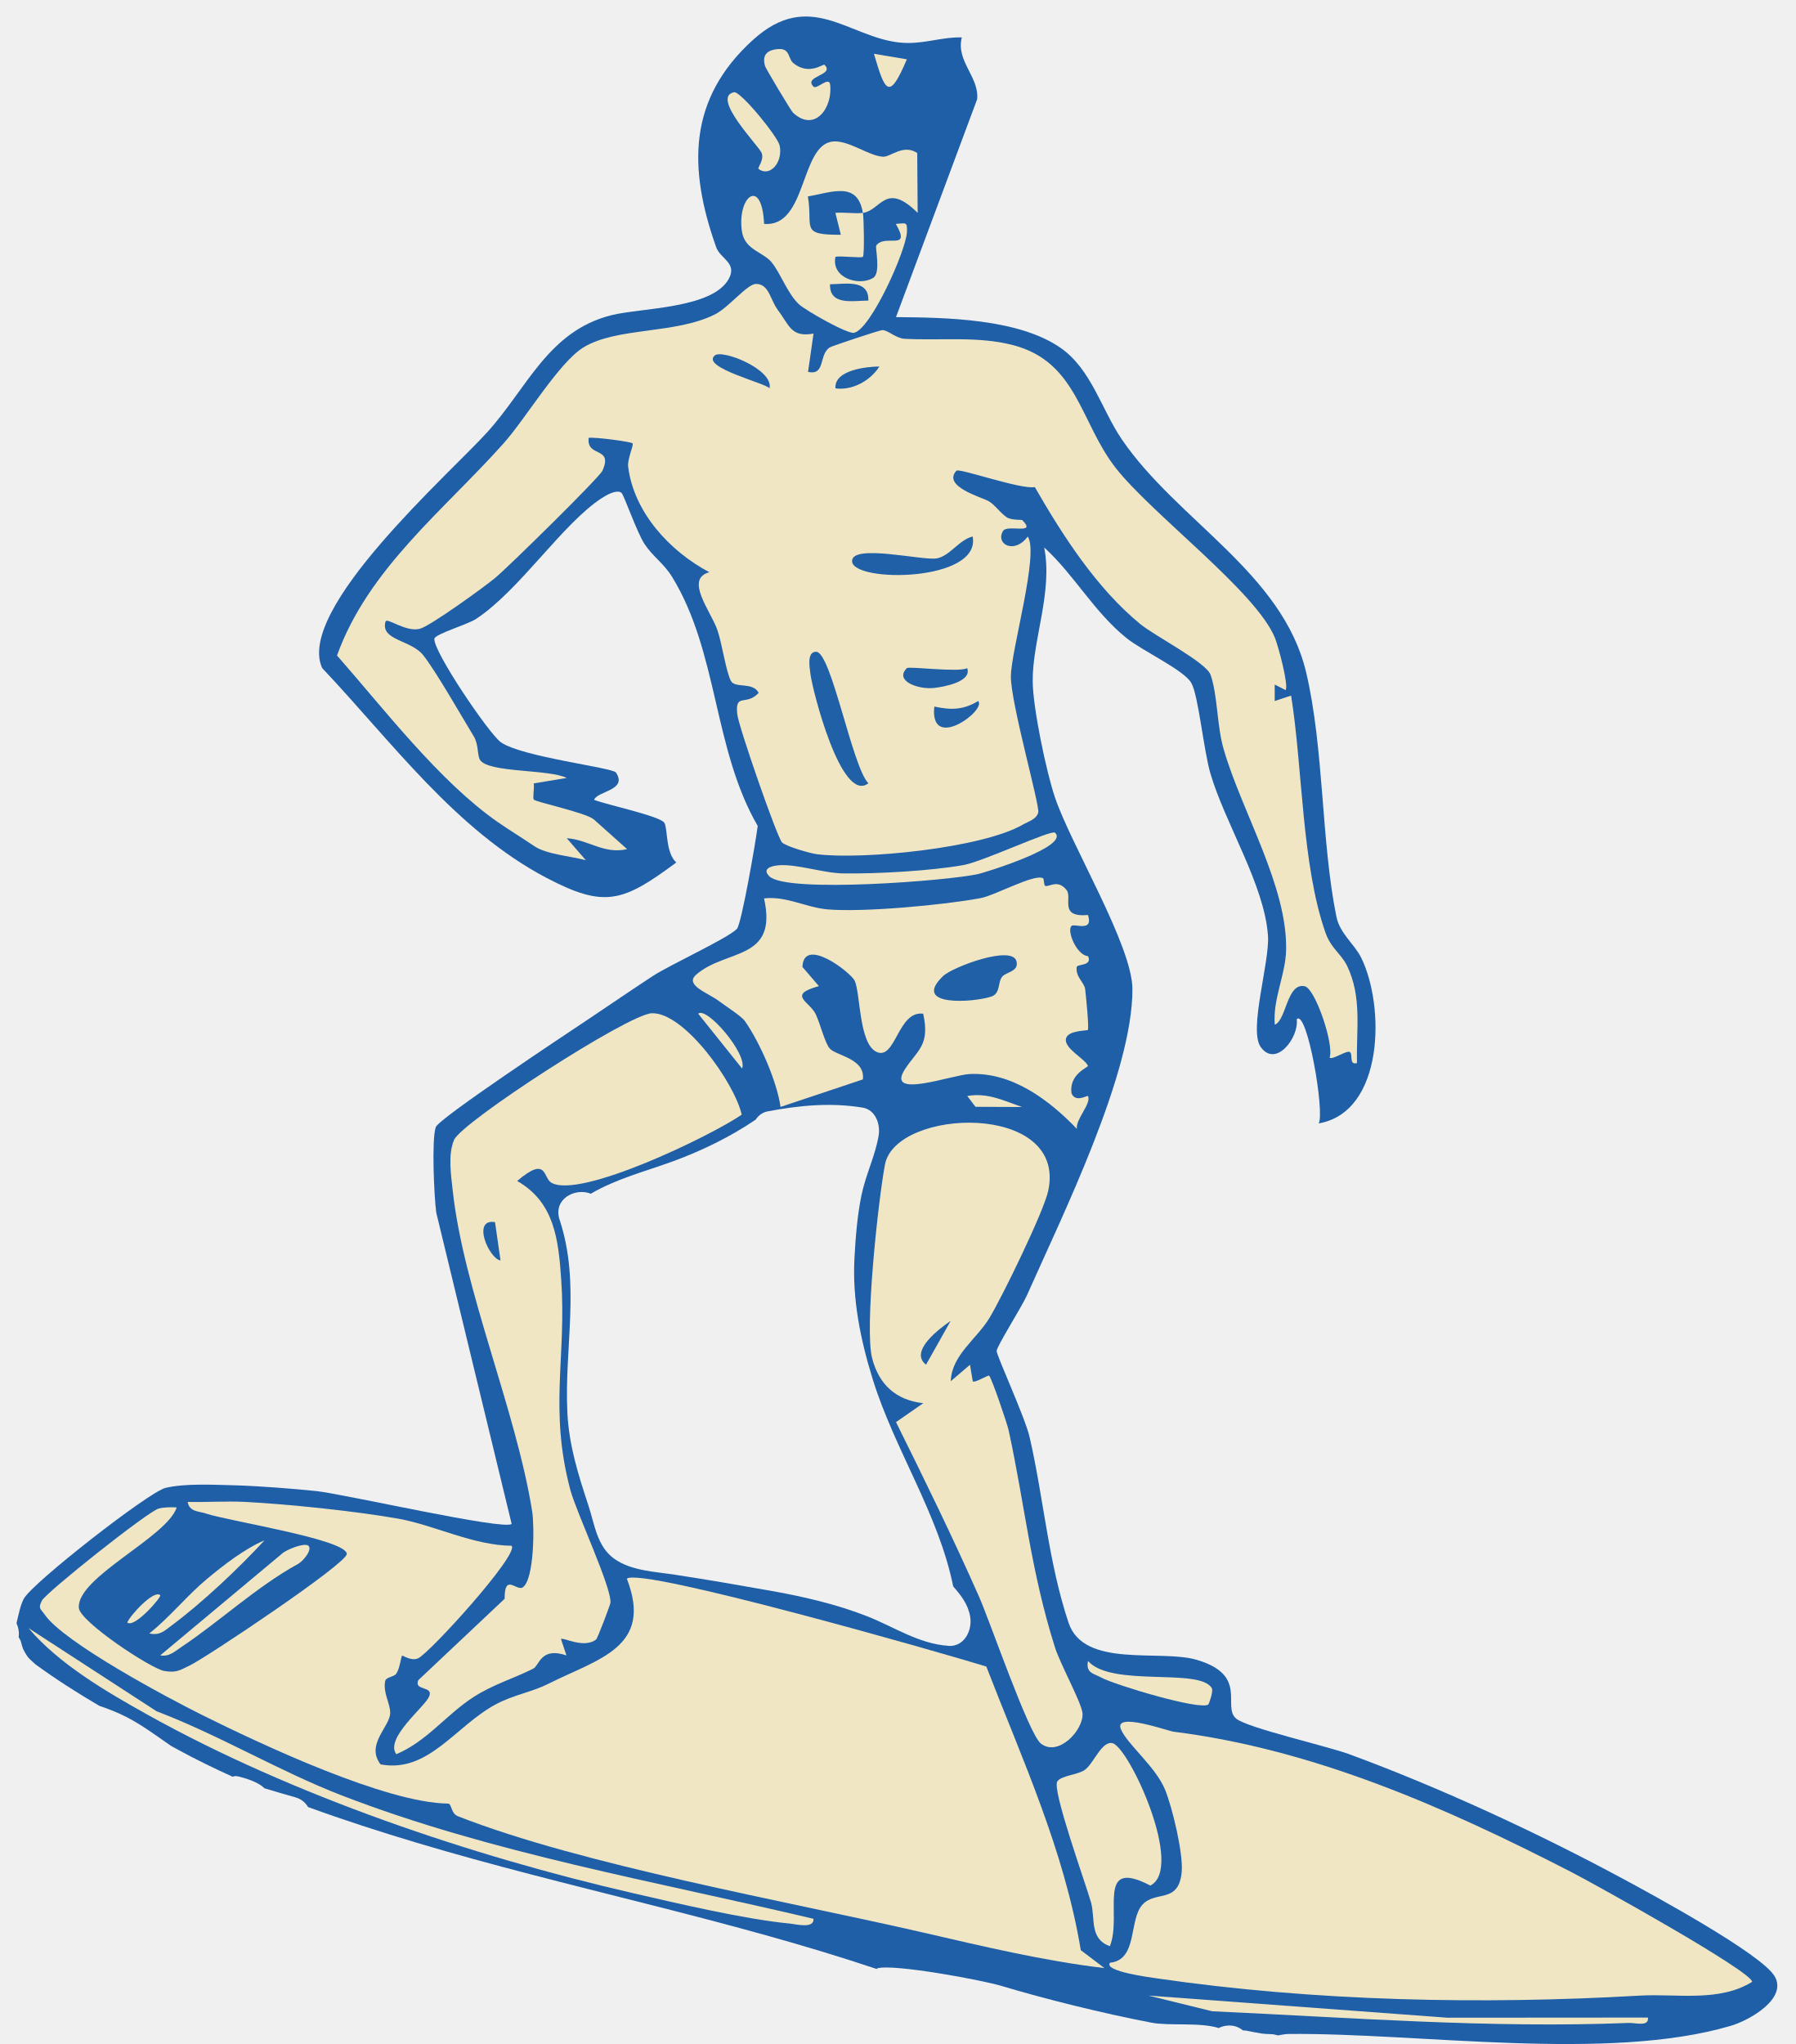
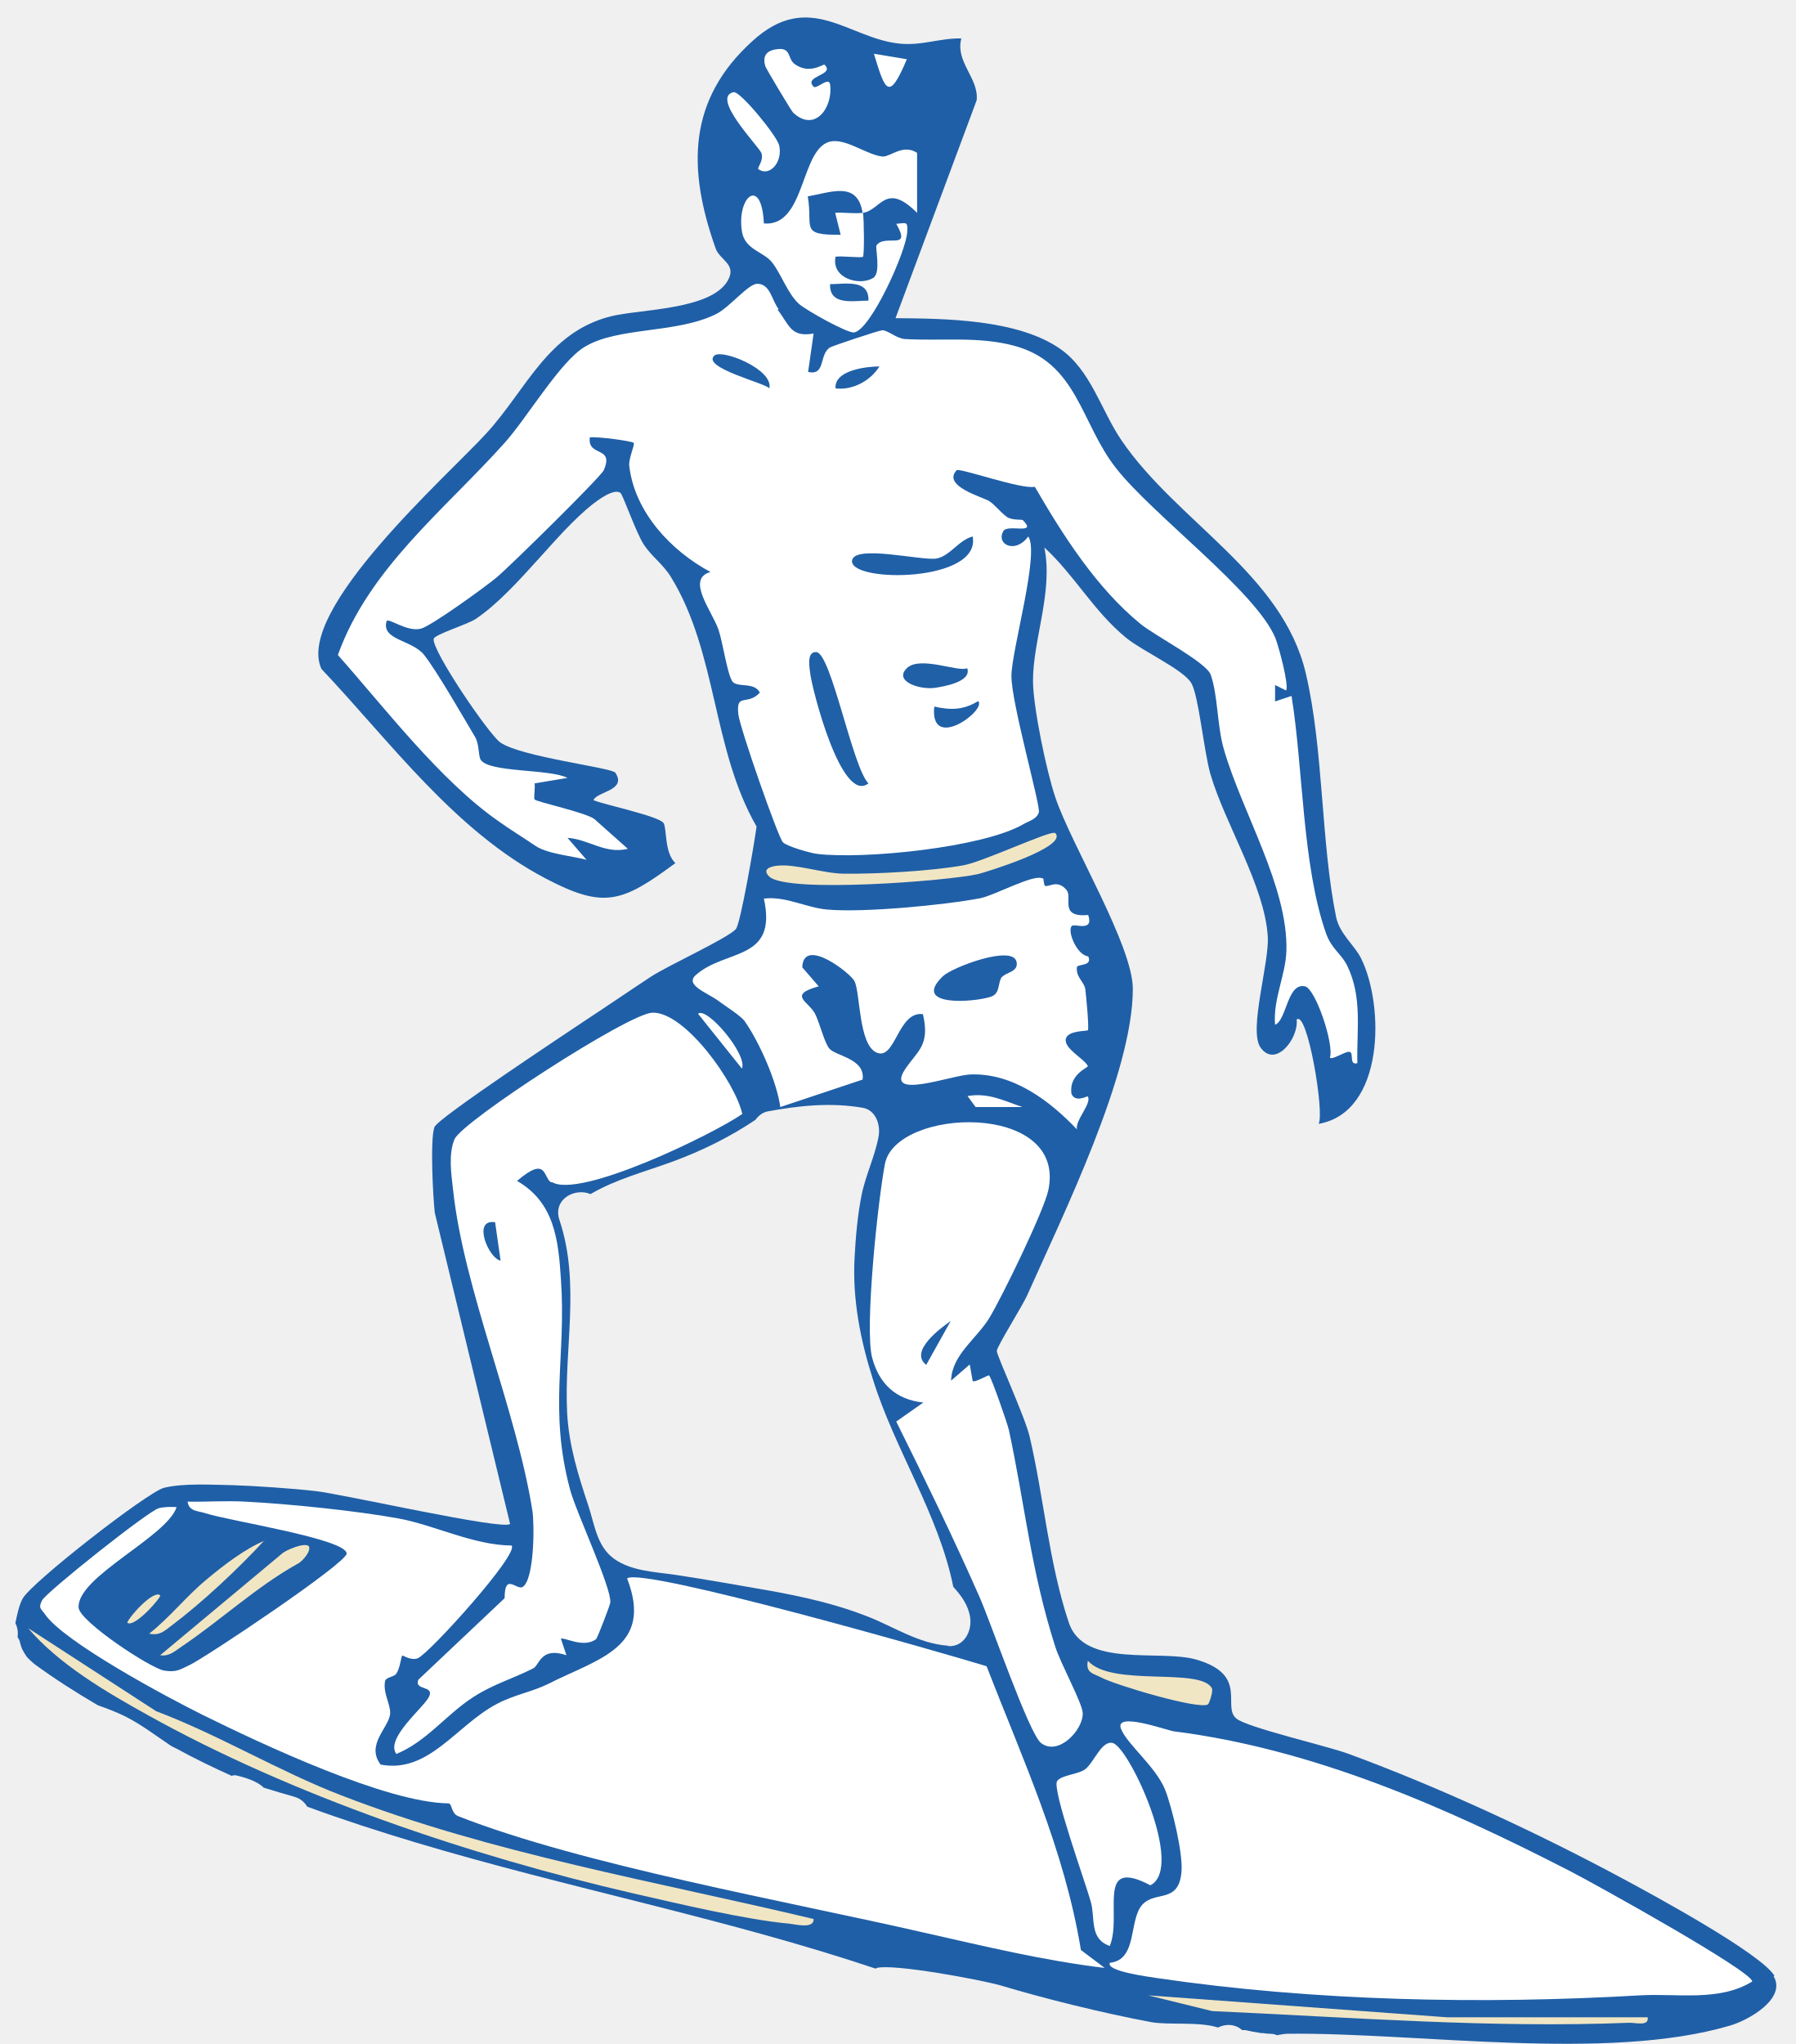
- <svg xmlns="http://www.w3.org/2000/svg" id="Layer_1" width="491.04" height="558.88" viewBox="0 0 491.04 558.88">
-   <path d="M356.74,537.26c-4.09-3.65,12.84-5.73,13.49-7.49,3.36,3.2-12.81,8.1-13.49,7.49Z" />
-   <path d="M344.71,529.78l-13.5,5.98c.37-6.51,8.71-6.27,13.5-5.98Z" />
-   <path d="M485.27,540.31c-3.61-6.06-33.11-22.11-41.12-26.43-23.4-12.62-50.34-25.11-75.28-34.27-5.91-2.17-27.81-7.17-30.82-9.7-3.97-3.33,3.55-11.91-10.9-16.1-9.97-2.89-30.74,2.4-34.93-10.1-5.53-16.51-6.81-34.06-10.67-50.83-1.22-5.29-9.02-22.23-9-23.49.01-1.25,6.9-12.12,8.27-15.2,9.76-21.98,28.94-60.74,28.86-83.77-.04-11.88-16.85-39.49-21.2-52.43-2.39-7.11-5.98-24.29-6.07-31.57-.14-11.27,5.56-24.55,3.14-36.73,8.29,7.56,13.52,17.51,22.49,24.76,4.33,3.5,15.72,8.74,17.74,12.28,1.96,3.44,3.36,18.38,5.23,24.77,4.03,13.72,14.82,30.51,15.74,44.4.48,7.24-5.34,25.62-2,30.36,4.1,5.8,10.52-2.53,9.86-7.58,2.85-2.81,7.73,25.66,6,28.49,17.96-3.12,18.15-32.18,11.61-45.34-1.86-3.74-5.82-6.56-6.77-11.23-4.18-20.56-3.35-45.95-8.26-66.74-6.43-27.22-35.18-41.44-50.37-63.66-5.61-8.22-8.38-19.3-16.87-25.14-11.57-7.96-31.32-8.24-44.93-8.35l22.2-59.59c.59-6.08-5.88-10.44-4.19-16.9-6.04-.11-10.87,2.08-17.12,1.4-13.93-1.52-24.51-14.75-40-.71-17.76,16.11-17.77,34.96-10.06,56.68,1.13,3.19,5.83,4.29,3.45,8.65-4.49,8.22-24.06,7.91-32.14,9.95-17.3,4.37-22.98,19.95-33.97,32.05-10.36,11.41-52.38,48.42-45.09,64.42,18.88,19.97,36.5,44.31,61.29,57.34,15.99,8.4,20.93,6.65,35.54-4.16-2.98-2.81-2.28-9.21-3.25-10.85-1.09-1.86-16.03-5-19.22-6.3.92-2.43,9.23-2.55,5.99-7.46-.9-1.36-25.84-4.27-31.5-8.29-3.19-2.27-18.69-25.09-18.15-28.33.21-1.25,9.1-3.87,11.39-5.38,11.95-7.87,23.68-26.13,34.44-33.08,1.4-.9,4-2.35,5.31-1.42.63.44,4.17,10.7,6.29,13.98,2.18,3.35,5.3,5.35,7.53,8.97,12.71,20.66,11.21,47.01,23.45,68.16-.48,3.91-4.44,26.88-5.7,28.15-2.66,2.68-18.09,9.67-23.09,12.94-5.82,3.8-11.89,7.99-17.96,12.04-5.23,3.49-40.49,26.83-41.3,29.23-1.16,3.39-.45,18.97.14,23.36l20.62,85.12c-1.99,1.84-45.9-8.18-53.31-8.97-6.19-.66-16.26-1.43-22.43-1.59-5.7-.14-13.55-.58-18.93.71-4.51,1.08-36.31,25.88-38.73,30.29-.96,1.76-1.46,4.44-2.01,6.74.57,1.19.76,2.51.6,3.83.34.49.61,1.02.73,1.62.11.54.31,1.05.48,1.57.37.76.8,1.49,1.29,2.19.63.74,1.39,1.35,2.09,2.01,5.59,4.07,11.44,7.8,17.42,11.32,2.59.88,5.15,1.87,7.59,3.14,4.29,2.23,8.12,5.1,12.07,7.84.64.35,1.29.7,1.93,1.05,4.88,2.67,9.88,5.1,14.95,7.39.28-.21.76-.29,1.79-.03,3.61.94,5.73,2.02,6.87,3.17,2.8.86,5.62,1.67,8.44,2.47,1.7.48,2.78,1.49,3.48,2.66,9.8,3.57,19.74,6.78,29.68,9.75,41.66,12.47,84.58,20.71,125.83,34.53.08-.08.16-.18.26-.21,4.54-1.18,28.3,3.17,33.89,4.85,11.6,3.49,27.7,7.5,41,10.04,4.91.94,13.22-.17,18.38,1.47,1.31-.69,3.06-.88,4.44-.5.79.22,1.54.63,2.2,1.15.26.03.52,0,.78.04,1.44.29,2.88.57,4.33.81.78.08,1.57.16,2.35.16.72,0,1.4.13,2.04.36,1.13-.23,2.17-.39,2.93-.4,35.68-.36,87.21,7.69,120.89-2.21,5.28-1.55,15.68-7.5,12.04-13.62ZM259.3,450.01c-8.21-.6-14.78-5.19-22.26-8.12-8.4-3.29-17.35-5.34-26.21-6.92-8.71-1.55-17.5-3.06-26.23-4.4-5.47-.84-12.02-1.05-16.67-4.4-4.7-3.39-5.32-9.4-7.02-14.54-2.78-8.4-5.3-16.4-5.75-25.32-.89-17.76,3.66-35.37-2.12-52.77-1.88-5.66,4.19-8.88,8.53-7.15,7.04-4.12,14.86-6.08,22.47-8.86,7.86-2.88,15.65-6.66,22.59-11.38.76-1.13,1.85-1.99,3.29-2.27,8.66-1.64,17.23-2.47,25.98-1.03,3.59.59,4.9,4.65,4.37,7.7-.96,5.58-3.55,10.7-4.69,16.27-1.14,5.54-1.6,11.45-1.91,17.09-.63,11.3,1.64,22.37,4.96,33.12,5.98,19.32,18.04,36.9,22.04,56.75,2.17,2.44,4.11,4.97,4.65,8.32.59,3.69-1.59,8.25-6.04,7.93Z" style="fill:#1f5fa7;" />
-   <path d="M139.9,422.65c2.24,2.21-22.45,29.41-25.59,30.79-1.87.83-4.17-.88-4.35-.74-.29.22-.6,3.46-1.57,4.9-.64.95-2.83.9-3.06,2.06-.64,3.3,1.48,6.22,1.37,8.81-.16,3.75-6.76,8.54-2.63,13.96,13.21,2.47,20.58-10.71,31.79-16.57,4.71-2.46,9.71-3.26,14.06-5.45,13.6-6.86,28.82-9.92,21.5-28.76,3.87-3.28,87.3,20.6,98.3,24.02,9.87,25.5,21.28,50.12,25.84,77.56l6.46,4.89c-16.68-1.97-33.21-5.95-49.55-9.71-37.13-8.54-93.4-18.5-127.25-31.81-1.98-.78-1.64-3.45-2.71-3.46-16.92-.18-50.63-15.96-67.22-24.21-9.46-4.7-37.89-19.87-43.09-27.49-1.08-1.59-1.86-1.59-.75-3.77,1.16-2.29,29.05-24.44,31.94-25.19,1.61-.42,3.29-.38,4.93-.31-2.68,8.19-27.42,19.11-26.76,27.48.3,3.77,19.71,16.63,23.39,17.24,3.32.55,4.18-.2,6.89-1.48,4.45-2.11,43-27.87,42.99-30.51,0-3.98-32.55-9.04-38.46-11.05-1.97-.67-4.58-.43-5.05-3.19,5.22.13,10.51-.27,15.75,0,11.76.61,30.39,2.54,41.93,4.6,9.75,1.75,20.43,7.29,30.9,7.39Z" style="fill:#f1e6c4;" />
-   <path d="M303.53,536.66c7.69-.76,5.09-11.73,8.9-15.89,3.62-3.94,9.87-.16,10.72-8.86.49-5.01-2.57-17.79-4.55-22.58-2.62-6.33-10.27-12.33-12.05-16.46-2.15-4.98,12.7.4,14.4.62,38.44,4.85,74.29,20.66,108.72,38.36,6.37,3.27,49.31,27.13,49.48,30.03-9.03,5.63-20.7,3.19-30.73,3.77-43.2,2.49-88.91,1.57-131.94-4.7-1.83-.27-14.7-1.91-12.95-4.28Z" style="fill:#f1e6c4;" />
-   <path d="M222.46,524.65c.22,2.81-4.86,1.45-6.55,1.29-12.05-1.13-30.53-5.48-42.75-8.29-44.21-10.17-93.19-26.72-132.8-48.8-11.2-6.24-24.27-13.87-32.57-23.69l35.02,22.74c17.22,6.55,33.45,16.36,50.56,22.98,40.95,15.86,86.43,23.64,129.09,33.77Z" style="fill:#f1e6c4;" />
-   <path d="M450.65,551.64c.35,2.61-3.41,1.41-5.23,1.48-38.05,1.51-76.03-1.46-113.92-3.19l-17.45-4.29,81.75,6.05,54.85-.04Z" style="fill:#f1e6c4;" />
-   <path d="M84.34,422.65c1.19,1.09-1.6,4.47-3.11,5.12-11.13,6.16-21.22,15.61-31.53,22.49-1.83,1.22-3.41,2.81-5.88,2.36l33.11-27.65c1.31-1.32,6.4-3.24,7.41-2.32Z" style="fill:#f1e6c4;" />
-   <path d="M330.44,466.04c-2.18,1.73-25.78-5.43-29.23-7.33-2.09-1.15-4.37-1.23-3.67-4.56,6.4,7.32,30.67,1.74,33.86,7.47.45.81-.79,4.29-.97,4.43Z" style="fill:#f1e6c4;" />
-   <path d="M72.34,421.16c-7.14,7.72-16.99,17.04-25.44,23.31-2.04,1.51-3.16,2.77-6.08,2.16,5.66-4.48,10.3-10.36,15.81-14.94,4.42-3.68,10.4-8.32,15.72-10.53Z" style="fill:#f1e6c4;" />
-   <path d="M43.82,436.16c.48.42-7.09,9.15-9.01,7.47.72-1.88,7.23-9.03,9.01-7.47Z" style="fill:#f1e6c4;" />
-   <path d="M303.51,532.13c-5.7-2.04-3.9-7.58-5.18-12.06-1.44-5.06-10.74-30.82-9.19-32.99,1.15-1.63,5.46-1.76,7.46-3.11,2.46-1.66,4.65-8.08,7.66-7.33,4.47,1.12,19.76,34.11,10.32,38.92-15.09-7.87-7.58,7.98-11.07,16.57Z" style="fill:#f1e6c4;" />
-   <path d="M288.51,227.68c4.08,3.78-19.27,10.91-20.96,11.29-8.26,1.87-52.24,5.27-57.1.68-2.09-1.98.16-2.83,2.28-3.04,5.02-.49,12.26,2.13,17.99,2.21,9.09.12,23.95-.7,32.85-2.31,5.21-.94,23.96-9.72,24.93-8.83Z" style="fill:#f1e6c4;" />
-   <path d="M216.91,17.22c4.28,3.55,8.22.17,8.55.49,3,2.92-5.95,3.05-2.98,5.99.84.84,4.1-2.79,4.51-.72.86,6.33-4.13,13.44-10.14,7.82-.54-.51-7.39-11.97-7.61-12.67-.93-3.04.48-4.54,3.76-4.72,3.06-.16,2.54,2.68,3.91,3.81Z" style="fill:#f1e6c4;" />
-   <path d="M207.45,46.19c-.41-.31,1.62-2.41.82-4.4-.78-1.92-13.94-15.23-7.55-16.57,1.78-.37,11.98,12.12,12.49,14.58.96,4.63-2.72,8.72-5.76,6.4Z" style="fill:#f1e6c4;" />
-   <path d="M247.99,16.22c-4.9,11.55-5.95,8.81-9-1.51l9,1.51Z" style="fill:#f1e6c4;" />
-   <path d="M202.93,292.16l-11.99-14.98c2.26-2.11,13.61,11.07,11.99,14.98Z" style="fill:#f1e6c4;" />
-   <path d="M279.5,302.68l-12.74-.05-2.25-2.96c5.67-.97,9.9,1.29,14.99,3.01Z" style="fill:#f1e6c4;" />
-   <path d="M212.58,84.6c3.31,4.27,3.64,7.74,9.89,6.61l-1.5,10.48c4.89,1.06,2.85-4.84,6.01-6.73.65-.39,13.52-4.67,14.28-4.7,1.47-.06,3.75,2.24,6.06,2.37,9.93.56,20.02-.8,29.77,1.75,17.52,4.59,18.31,21.16,27.99,33.53,9.92,12.69,38.38,33.81,43.56,46.47.93,2.28,3.82,13.04,2.93,14.31l-2.98-1.52v4.51s4.48-1.49,4.48-1.49c3.17,19.67,2.87,46.25,9.41,64.85,1.53,4.35,4.31,5.74,5.92,9.09,4.12,8.58,2.46,17.33,2.69,26.54-2.55.69-.71-3.14-2.31-3.09-1.26.04-4.59,2.28-5.17,1.59,1.25-3.62-3.92-18.82-6.78-19.49-4.9-1.15-5.05,9.3-8.22,10.49-.59-6.85,2.9-13.56,3.09-20.23.49-17.47-12.07-37.84-17.06-55.05-1.91-6.57-1.62-14.68-3.58-20.36-1.18-3.42-15.31-10.68-19.2-13.87-11.98-9.81-21.21-24.17-28.88-37.49-3.68.78-20.7-5.27-21.44-4.46-3.97,4.34,7.15,7.3,8.88,8.36,1.74,1.06,2.95,2.99,4.78,4.3,1.34.96,4.15.66,4.35.85,4.19,4.17-4.13,1.03-5.27,2.98-2.13,3.63,3.19,6.43,6.76,1.5,3.22,4.53-4.57,31.14-4.6,38.25-.03,7.39,8.01,35.43,7.48,37.25-.54,1.86-2.78,2.44-4.29,3.31-11.07,6.38-43.58,9.63-56.24,8.05-1.89-.24-8.47-2.15-9.54-3.22-1.31-1.32-11.88-31.65-12.24-35.1-.62-5.93,2.43-2.08,5.86-5.79-1.54-3.07-6.42-1.18-7.56-3.23-1.36-2.44-2.47-10.36-3.73-13.96-1.84-5.24-9.04-13.95-2.19-15.8-10.73-5.66-20.67-16.33-22.21-28.86-.26-2.13,1.6-5.95,1.21-6.38s-10.15-1.76-12.01-1.5c-.66,5.49,6.81,2.25,3.76,8.99-.85,1.89-25.82,26.39-29.27,29.26-3.11,2.59-17.9,13.27-20.68,13.96-3.89.97-9.03-3.22-9.37-1.97-1.44,5.19,7,4.96,10.32,9.19,3.59,4.57,10.36,16.5,13.83,22.21,1.35,2.23.91,5.26,1.74,6.47,2.39,3.51,18.81,2.45,23.66,4.88l-9.01,1.49c.2,1.24-.34,4,.03,4.44.55.67,14.23,3.56,16.39,5.4l9.11,8.13c-6.32,1.49-10.62-2.61-16.5-2.98l5.22,6.02c-4.06-1.12-10.79-1.59-14.14-3.88-3.22-2.2-6.72-4.32-9.95-6.56-16.01-11.12-31.3-31.17-43.96-45.54,8.53-23.73,29.21-39.68,45.56-58.01,6.06-6.79,15.1-22.08,21.8-26.21,9.12-5.61,25.04-3.58,35.98-9.04,3.82-1.91,8.81-8.34,11.26-8.34,3.57,0,3.93,4.49,5.87,6.98Z" style="fill:#f1e6c4;" />
-   <path d="M237.48,214.16c-7.43,5.79-15.38-25.75-15.86-29.91-.19-1.66-1.06-6.12,1.59-6.04,4.15.12,9.86,31.53,14.26,35.95Z" style="fill:#2060a7;" />
-   <path d="M265.99,146.69c2.4,12.5-32.87,12.69-32.98,6.75-.09-4.88,19.46-.05,23.2-.77,3.59-.69,6.06-5.08,9.78-5.98Z" style="fill:#2060a7;" />
-   <path d="M264.49,182.69c1.42,3.82-6.78,5.15-8.99,5.41-4.28.5-11.05-1.87-7.51-5.41.58-.58,14.16,1.24,16.5,0Z" style="fill:#2060a7;" />
-   <path d="M210.44,106.19c-.88-1.4-18.83-5.69-14.99-8.99,2.07-1.78,16.17,3.85,14.99,8.99Z" style="fill:#2060a7;" />
-   <path d="M255.5,193.19c4.54.97,7.89.97,11.99-1.51,2.45,2.44-13.34,14.12-11.99,1.51Z" style="fill:#2060a7;" />
-   <path d="M240.48,100.21c-2.43,3.86-7.38,6.62-12,5.98-.45-5.11,8.83-5.96,12-5.98Z" style="fill:#2060a7;" />
-   <path d="M150.7,323.33c-2.2-1.36-1.07-7.42-9.27-.42,10.23,5.85,11.28,16.04,12.04,26.93,1.48,21.12-3.37,35.45,2.49,57.51,1.62,6.12,11.41,26.87,10.97,30.93-.06.53-3.5,9.68-3.93,10.01-3.35,2.56-8.94-.68-9.59-.14l1.49,4.48c-7.09-2.4-7.34,2.74-9.08,3.62-5.32,2.68-10.91,4.28-16.32,7.76-7.5,4.83-12.71,12.08-21.12,15.63-3.23-4.33,7.77-12.91,8.98-15.77,1.27-3.01-4.24-1.45-2.98-4.46l23.62-22.26c-.05-7.18,3.28-1.96,4.97-3.14,3.15-2.2,3.2-16.78,2.56-20.76-4.44-27.82-18.78-60.54-21.73-87.75-.46-4.28-1.33-9.77.36-13.8,2.06-4.89,47.62-34.4,54.06-34.65,8.89-.34,22.68,19.06,24.61,27.72-8.1,5.65-44.49,23.29-52.13,18.56Z" style="fill:#f1e6c4;" />
-   <path d="M135.37,334.16l1.51,10.49c-3.2-.53-7.93-11.55-1.51-10.49Z" style="fill:#2060a7;" />
-   <path d="M260.01,377.65l5.25-4.49.75,4.51c.48.59,4.17-1.74,4.47-1.53.65.46,4.95,13.11,5.35,14.94,4.44,20.44,6.04,38.39,12.66,59.34,1.48,4.67,7.4,15.36,7.55,18.11.25,4.51-6.57,11.91-11.38,8.22-3.32-2.54-13.83-33.16-16.9-40.12-7.09-16.06-14.93-32.06-22.73-47.79l7.45-5.17c-7.47-.84-12.09-5.06-13.98-12.29-2.13-8.13,1.65-43.05,3.5-52.94,2.92-15.55,49.84-17.22,44.66,7.13-1.2,5.66-12.62,29.11-16.13,34.87-3.53,5.78-10.29,10.1-10.53,17.21Z" style="fill:#f1e6c4;" />
-   <path d="M259.98,361.16l-6.74,11.97c-4.81-3.66,3.99-10.11,6.74-11.97Z" style="fill:#2060a7;" />
-   <path d="M285.22,240.14c.33.17.21,1.85.58,2.05.96.52,3.41-1.95,5.86,1.16,1.7,2.15-2.24,7.54,5.86,6.84,1.57,4.82-3.75,2.21-4.51,2.99-1.33,1.35,1.42,8.01,4.52,8.26,1.31,2.78-2.99,2.04-3.1,3.02-.31,2.69,2.07,4.14,2.32,5.99.18,1.37,1.12,10.75.73,11.16-.25.27-5.39.06-5.96,2.33-.67,2.7,5.13,5.46,5.99,7.48.18.43-5.19,2.16-4.5,7.47,1.02,2.72,4.38.57,4.49.77,1.09,2.01-3.41,6.34-3.01,9-7.55-7.85-17.62-15.5-29.2-15-5.07.22-23.36,7.11-17.77-1.39,3.39-5.15,6.85-6.48,4.94-15.1-6.94-.91-7.53,12.78-12.72,10.46-4.9-2.19-4.42-16.13-6.02-19.49-1.06-2.23-13.97-12.27-14.28-3.75l4.5,5.24c-8.81,2.4-2.54,4.18-.88,7.66,1.2,2.51,2.51,7.82,3.79,9.34,1.72,2.06,9.85,2.73,9.11,8.51l-22.51,7.52c-1-7.01-5.6-17.5-9.68-23.38-1.03-1.49-5.18-4.06-7.21-5.6-2.88-2.18-9.44-4.3-6.21-7.15,8.15-7.18,22.44-3.7,18.59-20.88,6.05-.72,11.46,2.47,17.28,2.99,9.75.87,32.01-1.2,41.94-3.07,3.99-.75,14.63-6.7,17.05-5.45Z" style="fill:#f1e6c4;" />
-   <path d="M273.99,267.14c-1.17,1.56-.36,4.49-2.9,5.35-4.65,1.58-22.1,2.92-13.16-5.64,2.49-2.39,19.09-8.7,20.07-3.91.58,2.82-2.94,2.77-4.01,4.2Z" style="fill:#2060a7;" />
-   <path d="M235.98,58.2c.27,1.7.43,11.58,0,12.01s-5.85-.32-7.51,0c-1.23,5.87,6.53,8.1,10.29,5.79,2.23-1.37.49-8.32.87-8.86,2.34-3.34,9.76,1.73,5.35-5.92,2.71-.15,3.17-.75,3.03,2.24-.25,5.16-9.93,26.67-14.49,27.54-1.82.35-13.19-6.09-15.05-7.82-3.06-2.85-4.93-8.28-7.38-11.37-2.3-2.91-7.4-3.44-8.18-8.44-1.47-9.48,5.43-15.28,6.04-2.16,11.78,1.04,9.81-21.62,18.79-22.52,4.32-.43,9.94,4.02,13.76,4.16,2.09.08,5.52-3.55,9.33-1.01l.12,16.36c-8.81-8.74-10.05-.6-15,0-1.41-8.8-8.56-5.57-15.03-4.49,1.48,8.5-2.36,10.55,9.02,10.48l-1.49-5.98c2.45-.24,5.07.28,7.51-.01Z" style="fill:#f1e6c4;" />
-   <path d="M237.47,82.19c-3.96-.03-10.67,1.54-10.49-4.48,3.96.03,10.67-1.54,10.49,4.48Z" style="fill:#2060a7;" />
+ <svg xmlns="http://www.w3.org/2000/svg" id="Layer_1" version="1.1" viewBox="0 0 491 558.9">
+   <defs>
+     <style>
+       .st0 {
+         fill: #f1e6c4;
+       }
+ 
+       .st1 {
+         fill: #2060a7;
+       }
+ 
+       .st2 {
+         fill: #fff;
+       }
+ 
+       .st3 {
+         fill: #1f5fa7;
+       }
+     </style>
+   </defs>
+   <path d="M356.7,537.3c-4.1-3.7,12.8-5.7,13.5-7.5,3.4,3.2-12.8,8.1-13.5,7.5Z" />
+   <path d="M344.7,529.8l-13.5,6c.4-6.5,8.7-6.3,13.5-6Z" />
+   <path class="st3" d="M485.3,540.3c-3.6-6.1-33.1-22.1-41.1-26.4-23.4-12.6-50.3-25.1-75.3-34.3-5.9-2.2-27.8-7.2-30.8-9.7-4-3.3,3.5-11.9-10.9-16.1-10-2.9-30.7,2.4-34.9-10.1-5.5-16.5-6.8-34.1-10.7-50.8-1.2-5.3-9-22.2-9-23.5,0-1.2,6.9-12.1,8.3-15.2,9.8-22,28.9-60.7,28.9-83.8,0-11.9-16.9-39.5-21.2-52.4-2.4-7.1-6-24.3-6.1-31.6-.1-11.3,5.6-24.6,3.1-36.7,8.3,7.6,13.5,17.5,22.5,24.8,4.3,3.5,15.7,8.7,17.7,12.3,2,3.4,3.4,18.4,5.2,24.8,4,13.7,14.8,30.5,15.7,44.4.5,7.2-5.3,25.6-2,30.4,4.1,5.8,10.5-2.5,9.9-7.6,2.9-2.8,7.7,25.7,6,28.5,18-3.1,18.1-32.2,11.6-45.3-1.9-3.7-5.8-6.6-6.8-11.2-4.2-20.6-3.4-45.9-8.3-66.7-6.4-27.2-35.2-41.4-50.4-63.7-5.6-8.2-8.4-19.3-16.9-25.1-11.6-8-31.3-8.2-44.9-8.3l22.2-59.6c.6-6.1-5.9-10.4-4.2-16.9-6-.1-10.9,2.1-17.1,1.4-13.9-1.5-24.5-14.8-40-.7-17.8,16.1-17.8,35-10.1,56.7,1.1,3.2,5.8,4.3,3.4,8.7-4.5,8.2-24.1,7.9-32.1,9.9-17.3,4.4-23,20-34,32-10.4,11.4-52.4,48.4-45.1,64.4,18.9,20,36.5,44.3,61.3,57.3,16,8.4,20.9,6.6,35.5-4.2-3-2.8-2.3-9.2-3.2-10.9-1.1-1.9-16-5-19.2-6.3.9-2.4,9.2-2.6,6-7.5-.9-1.4-25.8-4.3-31.5-8.3-3.2-2.3-18.7-25.1-18.2-28.3.2-1.2,9.1-3.9,11.4-5.4,11.9-7.9,23.7-26.1,34.4-33.1,1.4-.9,4-2.4,5.3-1.4.6.4,4.2,10.7,6.3,14,2.2,3.4,5.3,5.4,7.5,9,12.7,20.7,11.2,47,23.4,68.2-.5,3.9-4.4,26.9-5.7,28.1-2.7,2.7-18.1,9.7-23.1,12.9-5.8,3.8-11.9,8-18,12-5.2,3.5-40.5,26.8-41.3,29.2-1.2,3.4-.4,19,.1,23.4l20.6,85.1c-2,1.8-45.9-8.2-53.3-9-6.2-.7-16.3-1.4-22.4-1.6-5.7-.1-13.5-.6-18.9.7-4.5,1.1-36.3,25.9-38.7,30.3-1,1.8-1.5,4.4-2,6.7.6,1.2.8,2.5.6,3.8.3.5.6,1,.7,1.6.1.5.3,1,.5,1.6.4.8.8,1.5,1.3,2.2.6.7,1.4,1.4,2.1,2,5.6,4.1,11.4,7.8,17.4,11.3,2.6.9,5.2,1.9,7.6,3.1,4.3,2.2,8.1,5.1,12.1,7.8.6.4,1.3.7,1.9,1,4.9,2.7,9.9,5.1,15,7.4.3-.2.8-.3,1.8,0,3.6.9,5.7,2,6.9,3.2,2.8.9,5.6,1.7,8.4,2.5,1.7.5,2.8,1.5,3.5,2.7,9.8,3.6,19.7,6.8,29.7,9.8,41.7,12.5,84.6,20.7,125.8,34.5,0,0,.2-.2.3-.2,4.5-1.2,28.3,3.2,33.9,4.8,11.6,3.5,27.7,7.5,41,10,4.9.9,13.2-.2,18.4,1.5,1.3-.7,3.1-.9,4.4-.5.8.2,1.5.6,2.2,1.2.3,0,.5,0,.8,0,1.4.3,2.9.6,4.3.8.8,0,1.6.2,2.4.2s1.4.1,2,.4c1.1-.2,2.2-.4,2.9-.4,35.7-.4,87.2,7.7,120.9-2.2,5.3-1.5,15.7-7.5,12-13.6h0ZM259.3,450c-8.2-.6-14.8-5.2-22.3-8.1-8.4-3.3-17.4-5.3-26.2-6.9-8.7-1.5-17.5-3.1-26.2-4.4-5.5-.8-12-1-16.7-4.4-4.7-3.4-5.3-9.4-7-14.5-2.8-8.4-5.3-16.4-5.8-25.3-.9-17.8,3.7-35.4-2.1-52.8-1.9-5.7,4.2-8.9,8.5-7.1,7-4.1,14.9-6.1,22.5-8.9,7.9-2.9,15.6-6.7,22.6-11.4.8-1.1,1.9-2,3.3-2.3,8.7-1.6,17.2-2.5,26-1,3.6.6,4.9,4.6,4.4,7.7-1,5.6-3.6,10.7-4.7,16.3-1.1,5.5-1.6,11.5-1.9,17.1-.6,11.3,1.6,22.4,5,33.1,6,19.3,18,36.9,22,56.8,2.2,2.4,4.1,5,4.6,8.3.6,3.7-1.6,8.2-6,7.9h0Z" />
+   <path class="st2" d="M139.9,422.6c2.2,2.2-22.4,29.4-25.6,30.8-1.9.8-4.2-.9-4.3-.7-.3.2-.6,3.5-1.6,4.9-.6,1-2.8.9-3.1,2.1-.6,3.3,1.5,6.2,1.4,8.8-.2,3.8-6.8,8.5-2.6,14,13.2,2.5,20.6-10.7,31.8-16.6,4.7-2.5,9.7-3.3,14.1-5.5,13.6-6.9,28.8-9.9,21.5-28.8,3.9-3.3,87.3,20.6,98.3,24,9.9,25.5,21.3,50.1,25.8,77.6l6.5,4.9c-16.7-2-33.2-6-49.6-9.7-37.1-8.5-93.4-18.5-127.2-31.8-2-.8-1.6-3.5-2.7-3.5-16.9-.2-50.6-16-67.2-24.2-9.5-4.7-37.9-19.9-43.1-27.5-1.1-1.6-1.9-1.6-.8-3.8,1.2-2.3,29-24.4,31.9-25.2,1.6-.4,3.3-.4,4.9-.3-2.7,8.2-27.4,19.1-26.8,27.5.3,3.8,19.7,16.6,23.4,17.2,3.3.5,4.2-.2,6.9-1.5,4.5-2.1,43-27.9,43-30.5,0-4-32.5-9-38.5-11-2-.7-4.6-.4-5-3.2,5.2.1,10.5-.3,15.8,0,11.8.6,30.4,2.5,41.9,4.6,9.8,1.8,20.4,7.3,30.9,7.4h0Z" />
+   <path class="st2" d="M303.5,536.7c7.7-.8,5.1-11.7,8.9-15.9,3.6-3.9,9.9-.2,10.7-8.9.5-5-2.6-17.8-4.5-22.6-2.6-6.3-10.3-12.3-12-16.5-2.1-5,12.7.4,14.4.6,38.4,4.9,74.3,20.7,108.7,38.4,6.4,3.3,49.3,27.1,49.5,30-9,5.6-20.7,3.2-30.7,3.8-43.2,2.5-88.9,1.6-131.9-4.7-1.8-.3-14.7-1.9-13-4.3h0Z" />
+   <path class="st0" d="M222.5,524.7c.2,2.8-4.9,1.5-6.6,1.3-12.1-1.1-30.5-5.5-42.8-8.3-44.2-10.2-93.2-26.7-132.8-48.8-11.2-6.2-24.3-13.9-32.6-23.7l35,22.7c17.2,6.5,33.5,16.4,50.6,23,41,15.9,86.4,23.6,129.1,33.8h0Z" />
+   <path class="st0" d="M450.6,551.6c.4,2.6-3.4,1.4-5.2,1.5-38,1.5-76-1.5-113.9-3.2l-17.5-4.3,81.8,6h54.9Z" />
+   <path class="st0" d="M84.3,422.6c1.2,1.1-1.6,4.5-3.1,5.1-11.1,6.2-21.2,15.6-31.5,22.5-1.8,1.2-3.4,2.8-5.9,2.4l33.1-27.6c1.3-1.3,6.4-3.2,7.4-2.3h0Z" />
+   <path class="st0" d="M330.4,466c-2.2,1.7-25.8-5.4-29.2-7.3-2.1-1.1-4.4-1.2-3.7-4.6,6.4,7.3,30.7,1.7,33.9,7.5.5.8-.8,4.3-1,4.4h0Z" />
+   <path class="st0" d="M72.3,421.2c-7.1,7.7-17,17-25.4,23.3-2,1.5-3.2,2.8-6.1,2.2,5.7-4.5,10.3-10.4,15.8-14.9,4.4-3.7,10.4-8.3,15.7-10.5h0Z" />
+   <path class="st0" d="M43.8,436.2c.5.4-7.1,9.1-9,7.5.7-1.9,7.2-9,9-7.5Z" />
+   <path class="st2" d="M303.5,532.1c-5.7-2-3.9-7.6-5.2-12.1-1.4-5.1-10.7-30.8-9.2-33,1.1-1.6,5.5-1.8,7.5-3.1,2.5-1.7,4.6-8.1,7.7-7.3,4.5,1.1,19.8,34.1,10.3,38.9-15.1-7.9-7.6,8-11.1,16.6h0Z" />
+   <path class="st0" d="M288.5,227.7c4.1,3.8-19.3,10.9-21,11.3-8.3,1.9-52.2,5.3-57.1.7-2.1-2,.2-2.8,2.3-3,5-.5,12.3,2.1,18,2.2,9.1.1,23.9-.7,32.8-2.3,5.2-.9,24-9.7,24.9-8.8h0Z" />
+   <path class="st2" d="M216.9,17.2c4.3,3.5,8.2.2,8.6.5,3,2.9-5.9,3-3,6,.8.8,4.1-2.8,4.5-.7.9,6.3-4.1,13.4-10.1,7.8-.5-.5-7.4-12-7.6-12.7-.9-3,.5-4.5,3.8-4.7,3.1-.2,2.5,2.7,3.9,3.8Z" />
+   <path class="st2" d="M207.4,46.2c-.4-.3,1.6-2.4.8-4.4-.8-1.9-13.9-15.2-7.6-16.6,1.8-.4,12,12.1,12.5,14.6,1,4.6-2.7,8.7-5.8,6.4h0Z" />
+   <path class="st2" d="M248,16.2c-4.9,11.6-5.9,8.8-9-1.5l9,1.5Z" />
+   <path class="st2" d="M202.9,292.2l-12-15c2.3-2.1,13.6,11.1,12,15Z" />
+   <path class="st2" d="M279.5,302.7h-12.7s-2.2-3-2.2-3c5.7-1,9.9,1.3,15,3h0Z" />
+   <path class="st2" d="M212.6,84.6c3.3,4.3,3.6,7.7,9.9,6.6l-1.5,10.5c4.9,1.1,2.9-4.8,6-6.7.6-.4,13.5-4.7,14.3-4.7,1.5,0,3.8,2.2,6.1,2.4,9.9.6,20-.8,29.8,1.8,17.5,4.6,18.3,21.2,28,33.5,9.9,12.7,38.4,33.8,43.6,46.5.9,2.3,3.8,13,2.9,14.3l-3-1.5v4.5l4.5-1.5c3.2,19.7,2.9,46.2,9.4,64.8,1.5,4.4,4.3,5.7,5.9,9.1,4.1,8.6,2.5,17.3,2.7,26.5-2.5.7-.7-3.1-2.3-3.1-1.3,0-4.6,2.3-5.2,1.6,1.2-3.6-3.9-18.8-6.8-19.5-4.9-1.1-5,9.3-8.2,10.5-.6-6.9,2.9-13.6,3.1-20.2.5-17.5-12.1-37.8-17.1-55.1-1.9-6.6-1.6-14.7-3.6-20.4-1.2-3.4-15.3-10.7-19.2-13.9-12-9.8-21.2-24.2-28.9-37.5-3.7.8-20.7-5.3-21.4-4.5-4,4.3,7.1,7.3,8.9,8.4,1.7,1.1,3,3,4.8,4.3,1.3,1,4.1.7,4.4.9,4.2,4.2-4.1,1-5.3,3-2.1,3.6,3.2,6.4,6.8,1.5,3.2,4.5-4.6,31.1-4.6,38.2,0,7.4,8,35.4,7.5,37.2-.5,1.9-2.8,2.4-4.3,3.3-11.1,6.4-43.6,9.6-56.2,8.1-1.9-.2-8.5-2.1-9.5-3.2-1.3-1.3-11.9-31.6-12.2-35.1-.6-5.9,2.4-2.1,5.9-5.8-1.5-3.1-6.4-1.2-7.6-3.2-1.4-2.4-2.5-10.4-3.7-14-1.8-5.2-9-13.9-2.2-15.8-10.7-5.7-20.7-16.3-22.2-28.9-.3-2.1,1.6-5.9,1.2-6.4s-10.1-1.8-12-1.5c-.7,5.5,6.8,2.2,3.8,9-.9,1.9-25.8,26.4-29.3,29.3-3.1,2.6-17.9,13.3-20.7,14-3.9,1-9-3.2-9.4-2-1.4,5.2,7,5,10.3,9.2,3.6,4.6,10.4,16.5,13.8,22.2,1.4,2.2.9,5.3,1.7,6.5,2.4,3.5,18.8,2.4,23.7,4.9l-9,1.5c.2,1.2-.3,4,0,4.4.6.7,14.2,3.6,16.4,5.4l9.1,8.1c-6.3,1.5-10.6-2.6-16.5-3l5.2,6c-4.1-1.1-10.8-1.6-14.1-3.9-3.2-2.2-6.7-4.3-9.9-6.6-16-11.1-31.3-31.2-44-45.5,8.5-23.7,29.2-39.7,45.6-58,6.1-6.8,15.1-22.1,21.8-26.2,9.1-5.6,25-3.6,36-9,3.8-1.9,8.8-8.3,11.3-8.3,3.6,0,3.9,4.5,5.9,7h0Z" />
+   <path class="st1" d="M237.5,214.2c-7.4,5.8-15.4-25.8-15.9-29.9-.2-1.7-1.1-6.1,1.6-6,4.1.1,9.9,31.5,14.3,35.9h0Z" />
+   <path class="st1" d="M266,146.7c2.4,12.5-32.9,12.7-33,6.8,0-4.9,19.5,0,23.2-.8,3.6-.7,6.1-5.1,9.8-6Z" />
+   <path class="st1" d="M264.5,182.7c1.4,3.8-6.8,5.1-9,5.4-4.3.5-11.1-1.9-7.5-5.4s14.2,1.2,16.5,0Z" />
+   <path class="st1" d="M210.4,106.2c-.9-1.4-18.8-5.7-15-9,2.1-1.8,16.2,3.8,15,9Z" />
+   <path class="st1" d="M255.5,193.2c4.5,1,7.9,1,12-1.5,2.5,2.4-13.3,14.1-12,1.5h0Z" />
+   <path class="st1" d="M240.5,100.2c-2.4,3.9-7.4,6.6-12,6-.4-5.1,8.8-6,12-6Z" />
+   <path class="st2" d="M150.7,323.3c-2.2-1.4-1.1-7.4-9.3-.4,10.2,5.9,11.3,16,12,26.9,1.5,21.1-3.4,35.5,2.5,57.5,1.6,6.1,11.4,26.9,11,30.9,0,.5-3.5,9.7-3.9,10-3.4,2.6-8.9-.7-9.6-.1l1.5,4.5c-7.1-2.4-7.3,2.7-9.1,3.6-5.3,2.7-10.9,4.3-16.3,7.8-7.5,4.8-12.7,12.1-21.1,15.6-3.2-4.3,7.8-12.9,9-15.8,1.3-3-4.2-1.5-3-4.5l23.6-22.3c0-7.2,3.3-2,5-3.1,3.1-2.2,3.2-16.8,2.6-20.8-4.4-27.8-18.8-60.5-21.7-87.8-.5-4.3-1.3-9.8.4-13.8,2.1-4.9,47.6-34.4,54.1-34.6,8.9-.3,22.7,19.1,24.6,27.7-8.1,5.6-44.5,23.3-52.1,18.6Z" />
+   <path class="st1" d="M135.4,334.2l1.5,10.5c-3.2-.5-7.9-11.5-1.5-10.5Z" />
+   <path class="st2" d="M260,377.6l5.2-4.5.8,4.5c.5.6,4.2-1.7,4.5-1.5.6.5,5,13.1,5.4,14.9,4.4,20.4,6,38.4,12.7,59.3,1.5,4.7,7.4,15.4,7.5,18.1.2,4.5-6.6,11.9-11.4,8.2-3.3-2.5-13.8-33.2-16.9-40.1-7.1-16.1-14.9-32.1-22.7-47.8l7.4-5.2c-7.5-.8-12.1-5.1-14-12.3-2.1-8.1,1.6-43,3.5-52.9,2.9-15.5,49.8-17.2,44.7,7.1-1.2,5.7-12.6,29.1-16.1,34.9-3.5,5.8-10.3,10.1-10.5,17.2h0Z" />
+   <path class="st1" d="M260,361.2l-6.7,12c-4.8-3.7,4-10.1,6.7-12Z" />
+   <path class="st2" d="M285.2,240.1c.3.2.2,1.9.6,2.1,1,.5,3.4-1.9,5.9,1.2,1.7,2.1-2.2,7.5,5.9,6.8,1.6,4.8-3.8,2.2-4.5,3-1.3,1.4,1.4,8,4.5,8.3,1.3,2.8-3,2-3.1,3-.3,2.7,2.1,4.1,2.3,6,.2,1.4,1.1,10.8.7,11.2-.2.3-5.4,0-6,2.3-.7,2.7,5.1,5.5,6,7.5.2.4-5.2,2.2-4.5,7.5,1,2.7,4.4.6,4.5.8,1.1,2-3.4,6.3-3,9-7.5-7.9-17.6-15.5-29.2-15-5.1.2-23.4,7.1-17.8-1.4,3.4-5.1,6.9-6.5,4.9-15.1-6.9-.9-7.5,12.8-12.7,10.5-4.9-2.2-4.4-16.1-6-19.5-1.1-2.2-14-12.3-14.3-3.8l4.5,5.2c-8.8,2.4-2.5,4.2-.9,7.7,1.2,2.5,2.5,7.8,3.8,9.3,1.7,2.1,9.9,2.7,9.1,8.5l-22.5,7.5c-1-7-5.6-17.5-9.7-23.4-1-1.5-5.2-4.1-7.2-5.6-2.9-2.2-9.4-4.3-6.2-7.1,8.1-7.2,22.4-3.7,18.6-20.9,6.1-.7,11.5,2.5,17.3,3,9.8.9,32-1.2,41.9-3.1,4-.8,14.6-6.7,17-5.4h0Z" />
+   <path class="st1" d="M274,267.1c-1.2,1.6-.4,4.5-2.9,5.4-4.6,1.6-22.1,2.9-13.2-5.6,2.5-2.4,19.1-8.7,20.1-3.9.6,2.8-2.9,2.8-4,4.2Z" />
+   <path class="st2" d="M236,58.2c.3,1.7.4,11.6,0,12s-5.9-.3-7.5,0c-1.2,5.9,6.5,8.1,10.3,5.8,2.2-1.4.5-8.3.9-8.9,2.3-3.3,9.8,1.7,5.4-5.9,2.7-.2,3.2-.8,3,2.2-.2,5.2-9.9,26.7-14.5,27.5-1.8.3-13.2-6.1-15.1-7.8-3.1-2.8-4.9-8.3-7.4-11.4-2.3-2.9-7.4-3.4-8.2-8.4-1.5-9.5,5.4-15.3,6-2.2,11.8,1,9.8-21.6,18.8-22.5,4.3-.4,9.9,4,13.8,4.2,2.1,0,5.5-3.5,9.3-1v16.4c-8.7-8.7-9.9-.6-14.9,0-1.4-8.8-8.6-5.6-15-4.5,1.5,8.5-2.4,10.6,9,10.5l-1.5-6c2.4-.2,5.1.3,7.5,0h0Z" />
+   <path class="st1" d="M237.5,82.2c-4,0-10.7,1.5-10.5-4.5,4,0,10.7-1.5,10.5,4.5Z" />
</svg>
